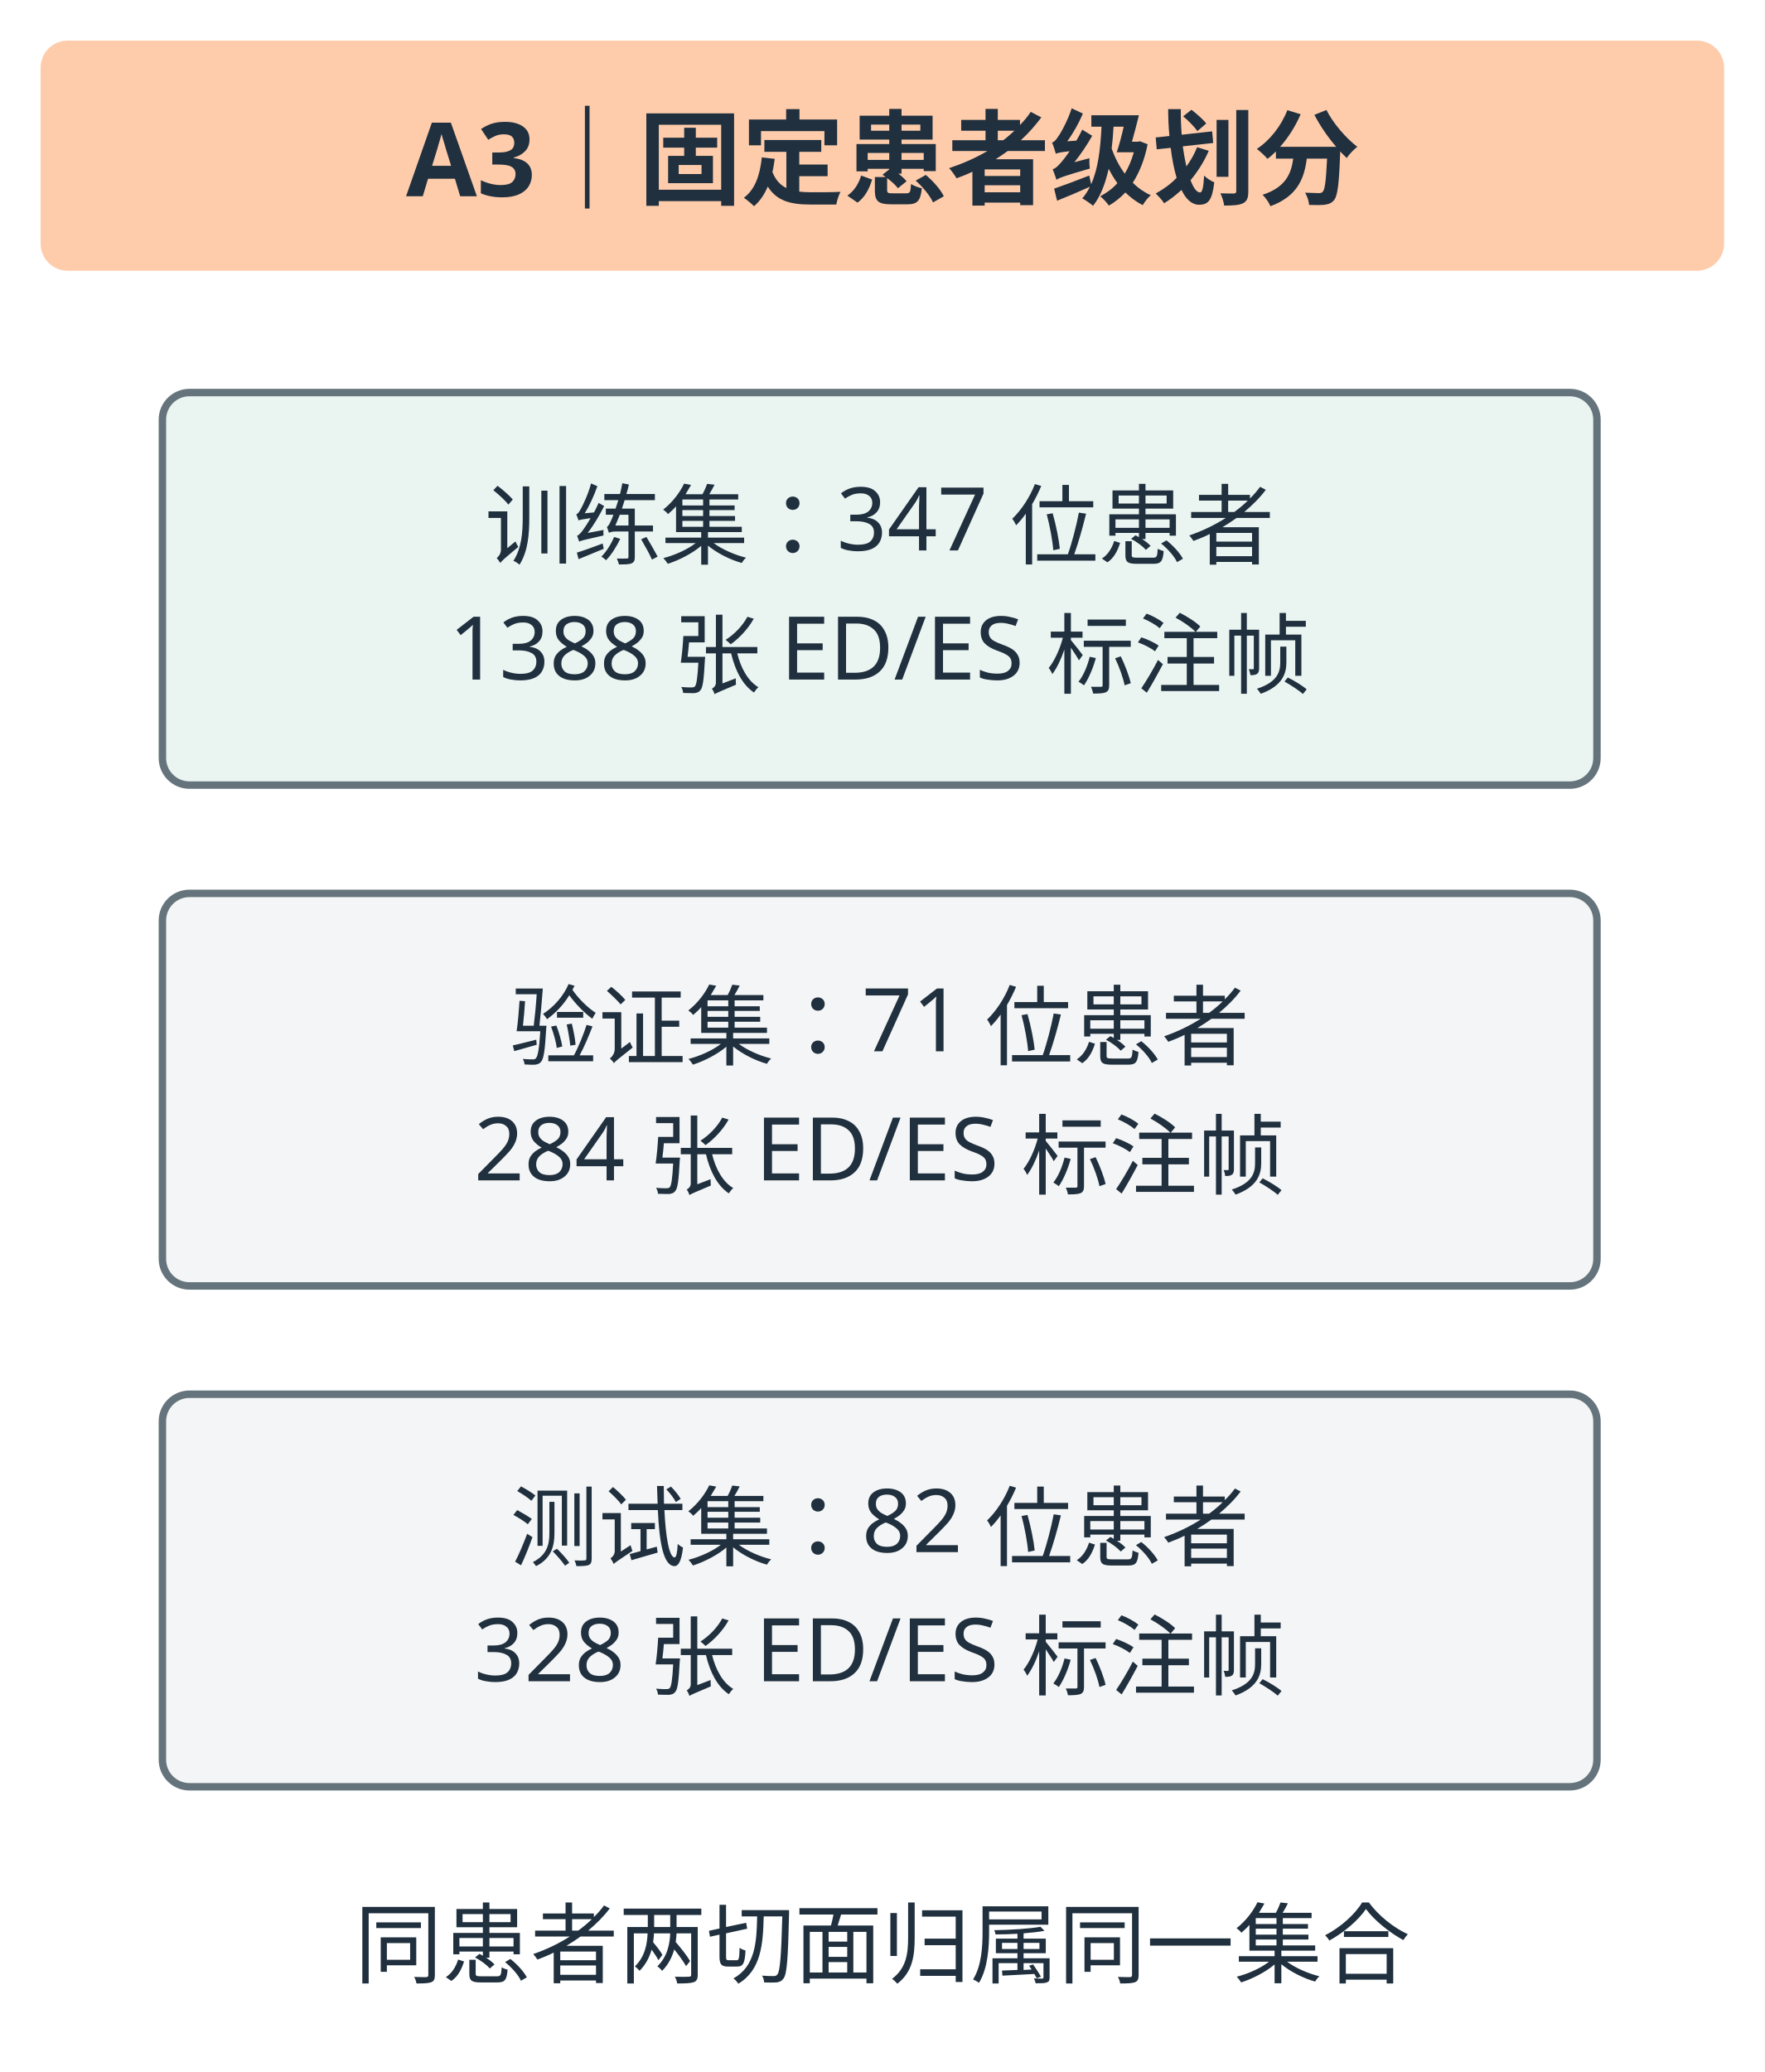
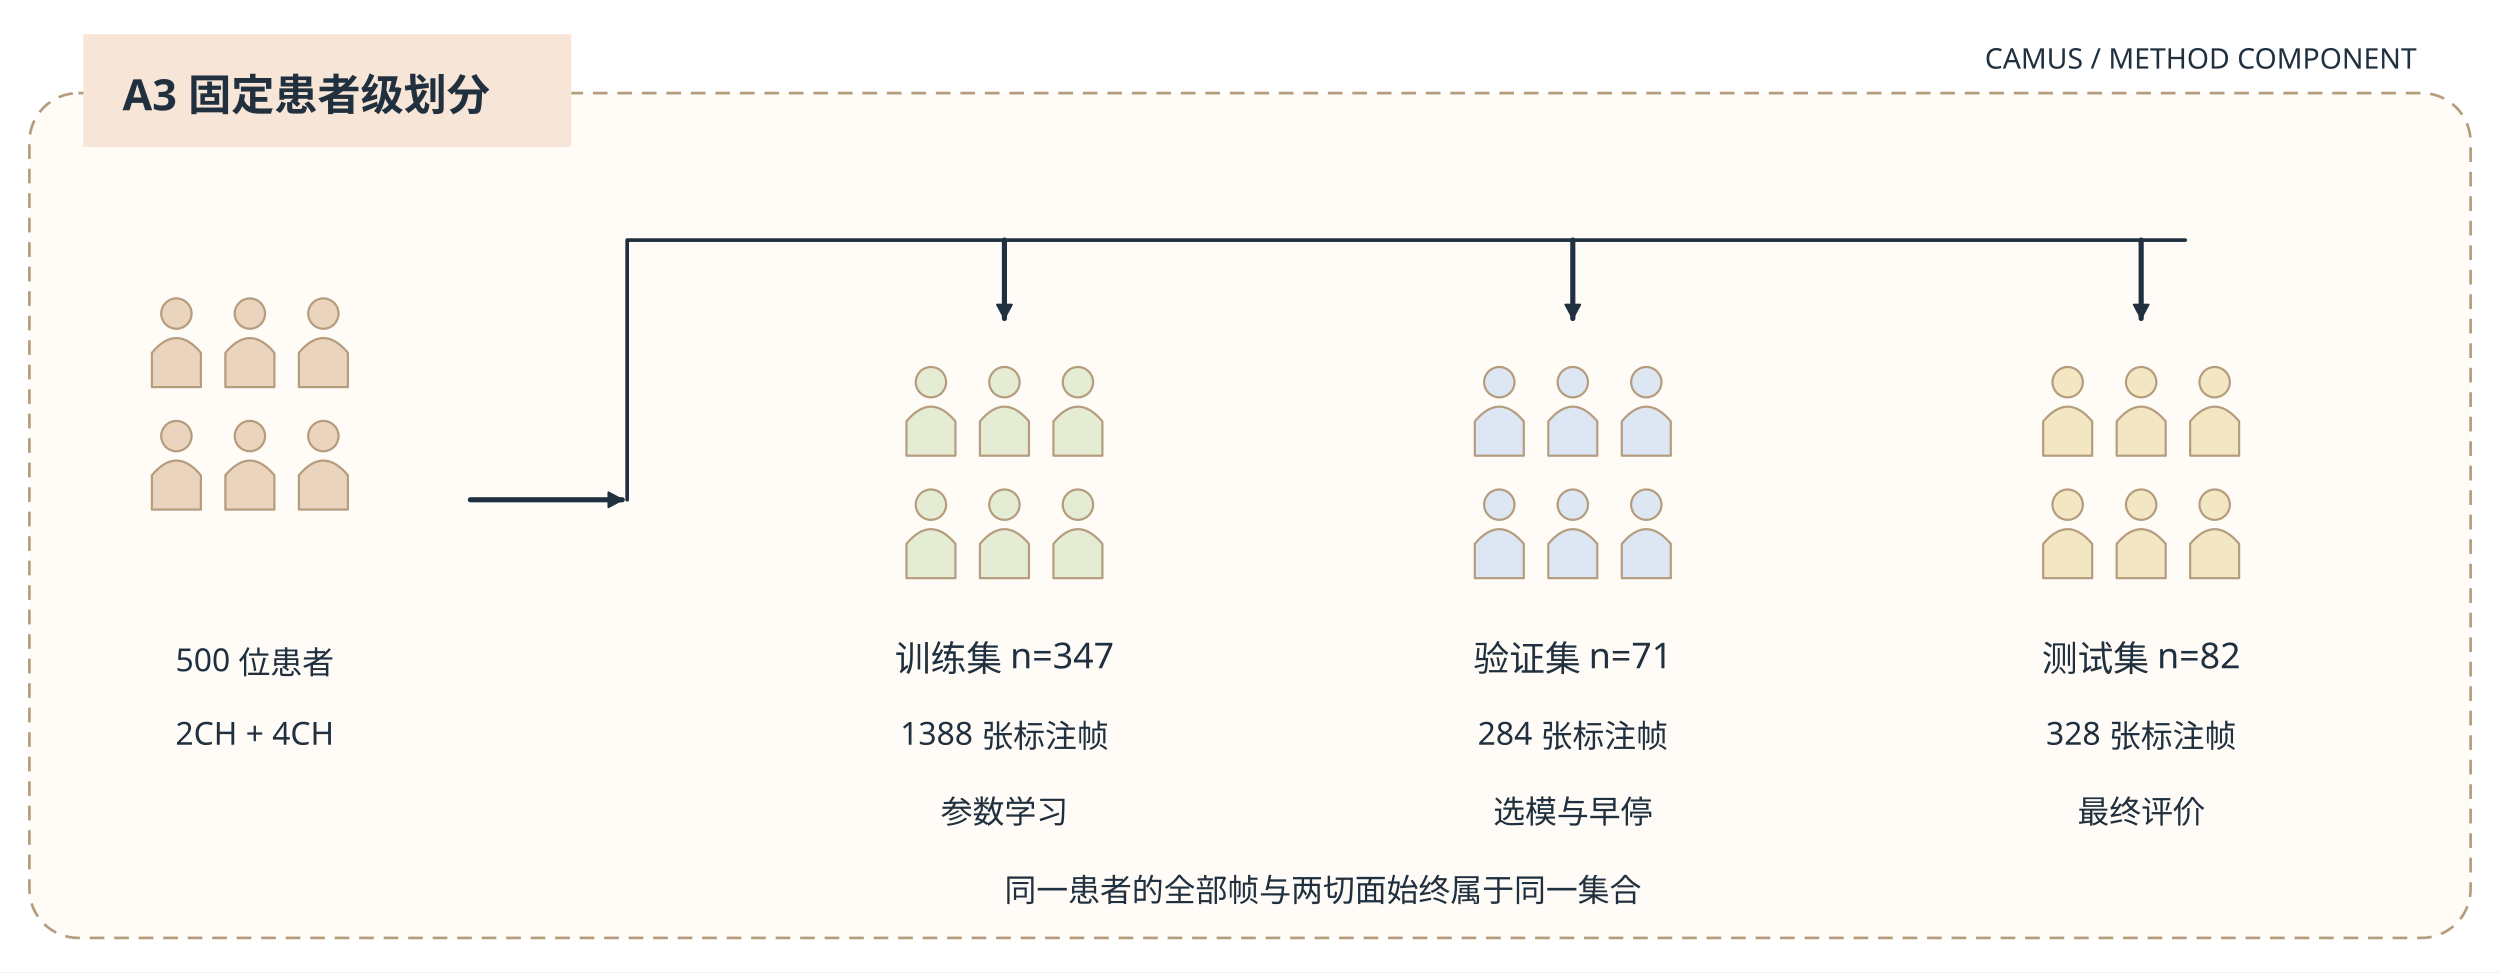
- <svg xmlns="http://www.w3.org/2000/svg" width="46mm" height="54mm" viewBox="0 0 130.394 153.071" version="1.1" role="img" aria-label="A3｜固定患者级划分">
-   <rect x="0" y="0" width="130.394" height="153.071" fill="white" />
-   <rect x="3" y="3" width="124.394" height="17" rx="2" fill="#feccab" stroke="none" stroke-width="0.55" />
-   <text x="65.197" y="14.5" font-family="Microsoft YaHei UI" font-size="7.6" text-anchor="middle" fill="#20303e" font-weight="700">A3｜固定患者级划分</text>
-   <g id="n-train" data-role="node">
-     <rect x="12" y="29" width="106" height="29" rx="2" fill="#eaf5f2" stroke="#65747c" stroke-width="0.55" />
-     <text x="65.0" y="41.2" font-family="Microsoft YaHei UI" font-size="6.5" text-anchor="middle" fill="#20303e" font-weight="400">训练集：347 位患者</text>
-     <text x="65.0" y="50.2" font-family="Microsoft YaHei UI" font-size="6.5" text-anchor="middle" fill="#20303e" font-weight="400">1388 张 ED/ES 标注帧</text>
+ <svg xmlns="http://www.w3.org/2000/svg" width="180mm" height="70mm" viewBox="0 0 510.236 198.425" version="1.1" role="img" aria-label="A3  固定患者级划分">
+   <rect x="0" y="0" width="510.236" height="198.425" fill="white" />
+   <rect x="6" y="19" width="498.236" height="172.425" rx="10" fill="#fffcf8" stroke="#b59c7d" stroke-width="0.55" stroke-dasharray="3 2" />
+   <rect x="17" y="7" width="99.6" height="23" rx="0" fill="#f7e5d7" stroke="none" stroke-width="0.55" />
+   <text x="25" y="22.5" font-family="Microsoft YaHei UI" font-size="8.8" text-anchor="start" fill="#20303e" font-weight="700">A3  固定患者级划分</text>
+   <text x="493.236" y="14" font-family="Microsoft YaHei UI" font-size="5.8" text-anchor="end" fill="#20303e" font-weight="400">CAMUS  /  METHOD COMPONENT</text>
+   <circle cx="36" cy="64" r="3.1" fill="#ead4be" stroke="#b59c7d" stroke-width="0.45" />
+   <path d="M 31 79 L 31 72 Q 36 66 41 72 L 41 79 Z" fill="#ead4be" stroke="#b59c7d" stroke-width="0.45" stroke-linejoin="round" stroke-linecap="round" />
+   <circle cx="51" cy="64" r="3.1" fill="#ead4be" stroke="#b59c7d" stroke-width="0.45" />
+   <path d="M 46 79 L 46 72 Q 51 66 56 72 L 56 79 Z" fill="#ead4be" stroke="#b59c7d" stroke-width="0.45" stroke-linejoin="round" stroke-linecap="round" />
+   <circle cx="66" cy="64" r="3.1" fill="#ead4be" stroke="#b59c7d" stroke-width="0.45" />
+   <path d="M 61 79 L 61 72 Q 66 66 71 72 L 71 79 Z" fill="#ead4be" stroke="#b59c7d" stroke-width="0.45" stroke-linejoin="round" stroke-linecap="round" />
+   <circle cx="36" cy="89" r="3.1" fill="#ead4be" stroke="#b59c7d" stroke-width="0.45" />
+   <path d="M 31 104 L 31 97 Q 36 91 41 97 L 41 104 Z" fill="#ead4be" stroke="#b59c7d" stroke-width="0.45" stroke-linejoin="round" stroke-linecap="round" />
+   <circle cx="51" cy="89" r="3.1" fill="#ead4be" stroke="#b59c7d" stroke-width="0.45" />
+   <path d="M 46 104 L 46 97 Q 51 91 56 97 L 56 104 Z" fill="#ead4be" stroke="#b59c7d" stroke-width="0.45" stroke-linejoin="round" stroke-linecap="round" />
+   <circle cx="66" cy="89" r="3.1" fill="#ead4be" stroke="#b59c7d" stroke-width="0.45" />
+   <path d="M 61 104 L 61 97 Q 66 91 71 97 L 71 104 Z" fill="#ead4be" stroke="#b59c7d" stroke-width="0.45" stroke-linejoin="round" stroke-linecap="round" />
+   <text x="52" y="137" font-family="Microsoft YaHei UI" font-size="6.5" text-anchor="middle" fill="#20303e" font-weight="400">500 位患者</text>
+   <text x="52" y="152" font-family="Microsoft YaHei UI" font-size="6.5" text-anchor="middle" fill="#20303e" font-weight="400">2CH + 4CH</text>
+   <g id="e-patient-split" data-role="edge">
+     <path d="M 96 102 L 127 102" fill="none" stroke="#20303e" stroke-width="1.05" stroke-linejoin="round" stroke-linecap="round" />
+     <path d="M 127 102 L 124.179 103.51 L 124.179 100.49 Z" fill="#20303e" stroke="#20303e" stroke-width="0.4" stroke-linejoin="round" stroke-linecap="round" />
  </g>
-   <g id="n-val" data-role="node">
-     <rect x="12" y="66" width="106" height="29" rx="2" fill="#f4f5f6" stroke="#65747c" stroke-width="0.55" />
-     <text x="65.0" y="78.2" font-family="Microsoft YaHei UI" font-size="6.5" text-anchor="middle" fill="#20303e" font-weight="400">验证集：71 位患者</text>
-     <text x="65.0" y="87.2" font-family="Microsoft YaHei UI" font-size="6.5" text-anchor="middle" fill="#20303e" font-weight="400">284 张 ED/ES 标注帧</text>
+   <path d="M 128 102 L 128 49 L 446 49" fill="none" stroke="#20303e" stroke-width="0.75" stroke-linejoin="round" stroke-linecap="round" />
+   <g id="e-split-训练集" data-role="edge">
+     <path d="M 205 49 L 205 65" fill="none" stroke="#20303e" stroke-width="1.05" stroke-linejoin="round" stroke-linecap="round" />
+     <path d="M 205 65 L 203.49 62.179 L 206.51 62.179 Z" fill="#20303e" stroke="#20303e" stroke-width="0.4" stroke-linejoin="round" stroke-linecap="round" />
  </g>
-   <g id="n-test" data-role="node">
-     <rect x="12" y="103" width="106" height="29" rx="2" fill="#f4f5f6" stroke="#65747c" stroke-width="0.55" />
-     <text x="65.0" y="115.2" font-family="Microsoft YaHei UI" font-size="6.5" text-anchor="middle" fill="#20303e" font-weight="400">测试集：82 位患者</text>
-     <text x="65.0" y="124.2" font-family="Microsoft YaHei UI" font-size="6.5" text-anchor="middle" fill="#20303e" font-weight="400">328 张 ED/ES 标注帧</text>
+   <circle cx="190" cy="78" r="3.1" fill="#e4edd4" stroke="#b59c7d" stroke-width="0.45" />
+   <path d="M 185 93 L 185 86 Q 190 80 195 86 L 195 93 Z" fill="#e4edd4" stroke="#b59c7d" stroke-width="0.45" stroke-linejoin="round" stroke-linecap="round" />
+   <circle cx="205" cy="78" r="3.1" fill="#e4edd4" stroke="#b59c7d" stroke-width="0.45" />
+   <path d="M 200 93 L 200 86 Q 205 80 210 86 L 210 93 Z" fill="#e4edd4" stroke="#b59c7d" stroke-width="0.45" stroke-linejoin="round" stroke-linecap="round" />
+   <circle cx="220" cy="78" r="3.1" fill="#e4edd4" stroke="#b59c7d" stroke-width="0.45" />
+   <path d="M 215 93 L 215 86 Q 220 80 225 86 L 225 93 Z" fill="#e4edd4" stroke="#b59c7d" stroke-width="0.45" stroke-linejoin="round" stroke-linecap="round" />
+   <circle cx="190" cy="103" r="3.1" fill="#e4edd4" stroke="#b59c7d" stroke-width="0.45" />
+   <path d="M 185 118 L 185 111 Q 190 105 195 111 L 195 118 Z" fill="#e4edd4" stroke="#b59c7d" stroke-width="0.45" stroke-linejoin="round" stroke-linecap="round" />
+   <circle cx="205" cy="103" r="3.1" fill="#e4edd4" stroke="#b59c7d" stroke-width="0.45" />
+   <path d="M 200 118 L 200 111 Q 205 105 210 111 L 210 118 Z" fill="#e4edd4" stroke="#b59c7d" stroke-width="0.45" stroke-linejoin="round" stroke-linecap="round" />
+   <circle cx="220" cy="103" r="3.1" fill="#e4edd4" stroke="#b59c7d" stroke-width="0.45" />
+   <path d="M 215 118 L 215 111 Q 220 105 225 111 L 225 118 Z" fill="#e4edd4" stroke="#b59c7d" stroke-width="0.45" stroke-linejoin="round" stroke-linecap="round" />
+   <text x="205" y="137" font-family="Microsoft YaHei UI" font-size="7.3" text-anchor="middle" fill="#20303e" font-weight="400">训练集  n=347</text>
+   <text x="205" y="152" font-family="Microsoft YaHei UI" font-size="6.5" text-anchor="middle" fill="#20303e" font-weight="400">1388 张标注帧</text>
+   <text x="205" y="168" font-family="Microsoft YaHei UI" font-size="6.5" text-anchor="middle" fill="#20303e" font-weight="400">参数学习</text>
+   <g id="e-split-验证集" data-role="edge">
+     <path d="M 321 49 L 321 65" fill="none" stroke="#20303e" stroke-width="1.05" stroke-linejoin="round" stroke-linecap="round" />
+     <path d="M 321 65 L 319.49 62.179 L 322.51 62.179 Z" fill="#20303e" stroke="#20303e" stroke-width="0.4" stroke-linejoin="round" stroke-linecap="round" />
  </g>
-   <text x="65.197" y="146" font-family="Microsoft YaHei UI" font-size="6.5" text-anchor="middle" fill="#20303e" font-weight="400">同患者两切面归属同一集合</text>
+   <circle cx="306" cy="78" r="3.1" fill="#dce7f3" stroke="#b59c7d" stroke-width="0.45" />
+   <path d="M 301 93 L 301 86 Q 306 80 311 86 L 311 93 Z" fill="#dce7f3" stroke="#b59c7d" stroke-width="0.45" stroke-linejoin="round" stroke-linecap="round" />
+   <circle cx="321" cy="78" r="3.1" fill="#dce7f3" stroke="#b59c7d" stroke-width="0.45" />
+   <path d="M 316 93 L 316 86 Q 321 80 326 86 L 326 93 Z" fill="#dce7f3" stroke="#b59c7d" stroke-width="0.45" stroke-linejoin="round" stroke-linecap="round" />
+   <circle cx="336" cy="78" r="3.1" fill="#dce7f3" stroke="#b59c7d" stroke-width="0.45" />
+   <path d="M 331 93 L 331 86 Q 336 80 341 86 L 341 93 Z" fill="#dce7f3" stroke="#b59c7d" stroke-width="0.45" stroke-linejoin="round" stroke-linecap="round" />
+   <circle cx="306" cy="103" r="3.1" fill="#dce7f3" stroke="#b59c7d" stroke-width="0.45" />
+   <path d="M 301 118 L 301 111 Q 306 105 311 111 L 311 118 Z" fill="#dce7f3" stroke="#b59c7d" stroke-width="0.45" stroke-linejoin="round" stroke-linecap="round" />
+   <circle cx="321" cy="103" r="3.1" fill="#dce7f3" stroke="#b59c7d" stroke-width="0.45" />
+   <path d="M 316 118 L 316 111 Q 321 105 326 111 L 326 118 Z" fill="#dce7f3" stroke="#b59c7d" stroke-width="0.45" stroke-linejoin="round" stroke-linecap="round" />
+   <circle cx="336" cy="103" r="3.1" fill="#dce7f3" stroke="#b59c7d" stroke-width="0.45" />
+   <path d="M 331 118 L 331 111 Q 336 105 341 111 L 341 118 Z" fill="#dce7f3" stroke="#b59c7d" stroke-width="0.45" stroke-linejoin="round" stroke-linecap="round" />
+   <text x="321" y="137" font-family="Microsoft YaHei UI" font-size="7.3" text-anchor="middle" fill="#20303e" font-weight="400">验证集  n=71</text>
+   <text x="321" y="152" font-family="Microsoft YaHei UI" font-size="6.5" text-anchor="middle" fill="#20303e" font-weight="400">284 张标注帧</text>
+   <text x="321" y="168" font-family="Microsoft YaHei UI" font-size="6.5" text-anchor="middle" fill="#20303e" font-weight="400">选模与早停</text>
+   <g id="e-split-测试集" data-role="edge">
+     <path d="M 437 49 L 437 65" fill="none" stroke="#20303e" stroke-width="1.05" stroke-linejoin="round" stroke-linecap="round" />
+     <path d="M 437 65 L 435.49 62.179 L 438.51 62.179 Z" fill="#20303e" stroke="#20303e" stroke-width="0.4" stroke-linejoin="round" stroke-linecap="round" />
+   </g>
+   <circle cx="422" cy="78" r="3.1" fill="#f3e7c3" stroke="#b59c7d" stroke-width="0.45" />
+   <path d="M 417 93 L 417 86 Q 422 80 427 86 L 427 93 Z" fill="#f3e7c3" stroke="#b59c7d" stroke-width="0.45" stroke-linejoin="round" stroke-linecap="round" />
+   <circle cx="437" cy="78" r="3.1" fill="#f3e7c3" stroke="#b59c7d" stroke-width="0.45" />
+   <path d="M 432 93 L 432 86 Q 437 80 442 86 L 442 93 Z" fill="#f3e7c3" stroke="#b59c7d" stroke-width="0.45" stroke-linejoin="round" stroke-linecap="round" />
+   <circle cx="452" cy="78" r="3.1" fill="#f3e7c3" stroke="#b59c7d" stroke-width="0.45" />
+   <path d="M 447 93 L 447 86 Q 452 80 457 86 L 457 93 Z" fill="#f3e7c3" stroke="#b59c7d" stroke-width="0.45" stroke-linejoin="round" stroke-linecap="round" />
+   <circle cx="422" cy="103" r="3.1" fill="#f3e7c3" stroke="#b59c7d" stroke-width="0.45" />
+   <path d="M 417 118 L 417 111 Q 422 105 427 111 L 427 118 Z" fill="#f3e7c3" stroke="#b59c7d" stroke-width="0.45" stroke-linejoin="round" stroke-linecap="round" />
+   <circle cx="437" cy="103" r="3.1" fill="#f3e7c3" stroke="#b59c7d" stroke-width="0.45" />
+   <path d="M 432 118 L 432 111 Q 437 105 442 111 L 442 118 Z" fill="#f3e7c3" stroke="#b59c7d" stroke-width="0.45" stroke-linejoin="round" stroke-linecap="round" />
+   <circle cx="452" cy="103" r="3.1" fill="#f3e7c3" stroke="#b59c7d" stroke-width="0.45" />
+   <path d="M 447 118 L 447 111 Q 452 105 457 111 L 457 118 Z" fill="#f3e7c3" stroke="#b59c7d" stroke-width="0.45" stroke-linejoin="round" stroke-linecap="round" />
+   <text x="437" y="137" font-family="Microsoft YaHei UI" font-size="7.3" text-anchor="middle" fill="#20303e" font-weight="400">测试集  n=82</text>
+   <text x="437" y="152" font-family="Microsoft YaHei UI" font-size="6.5" text-anchor="middle" fill="#20303e" font-weight="400">328 张标注帧</text>
+   <text x="437" y="168" font-family="Microsoft YaHei UI" font-size="6.5" text-anchor="middle" fill="#20303e" font-weight="400">最终评价</text>
+   <text x="270" y="184" font-family="Microsoft YaHei UI" font-size="6.5" text-anchor="middle" fill="#20303e" font-weight="400">同一患者的全部帧与两切面始终属于同一集合</text>
</svg>
